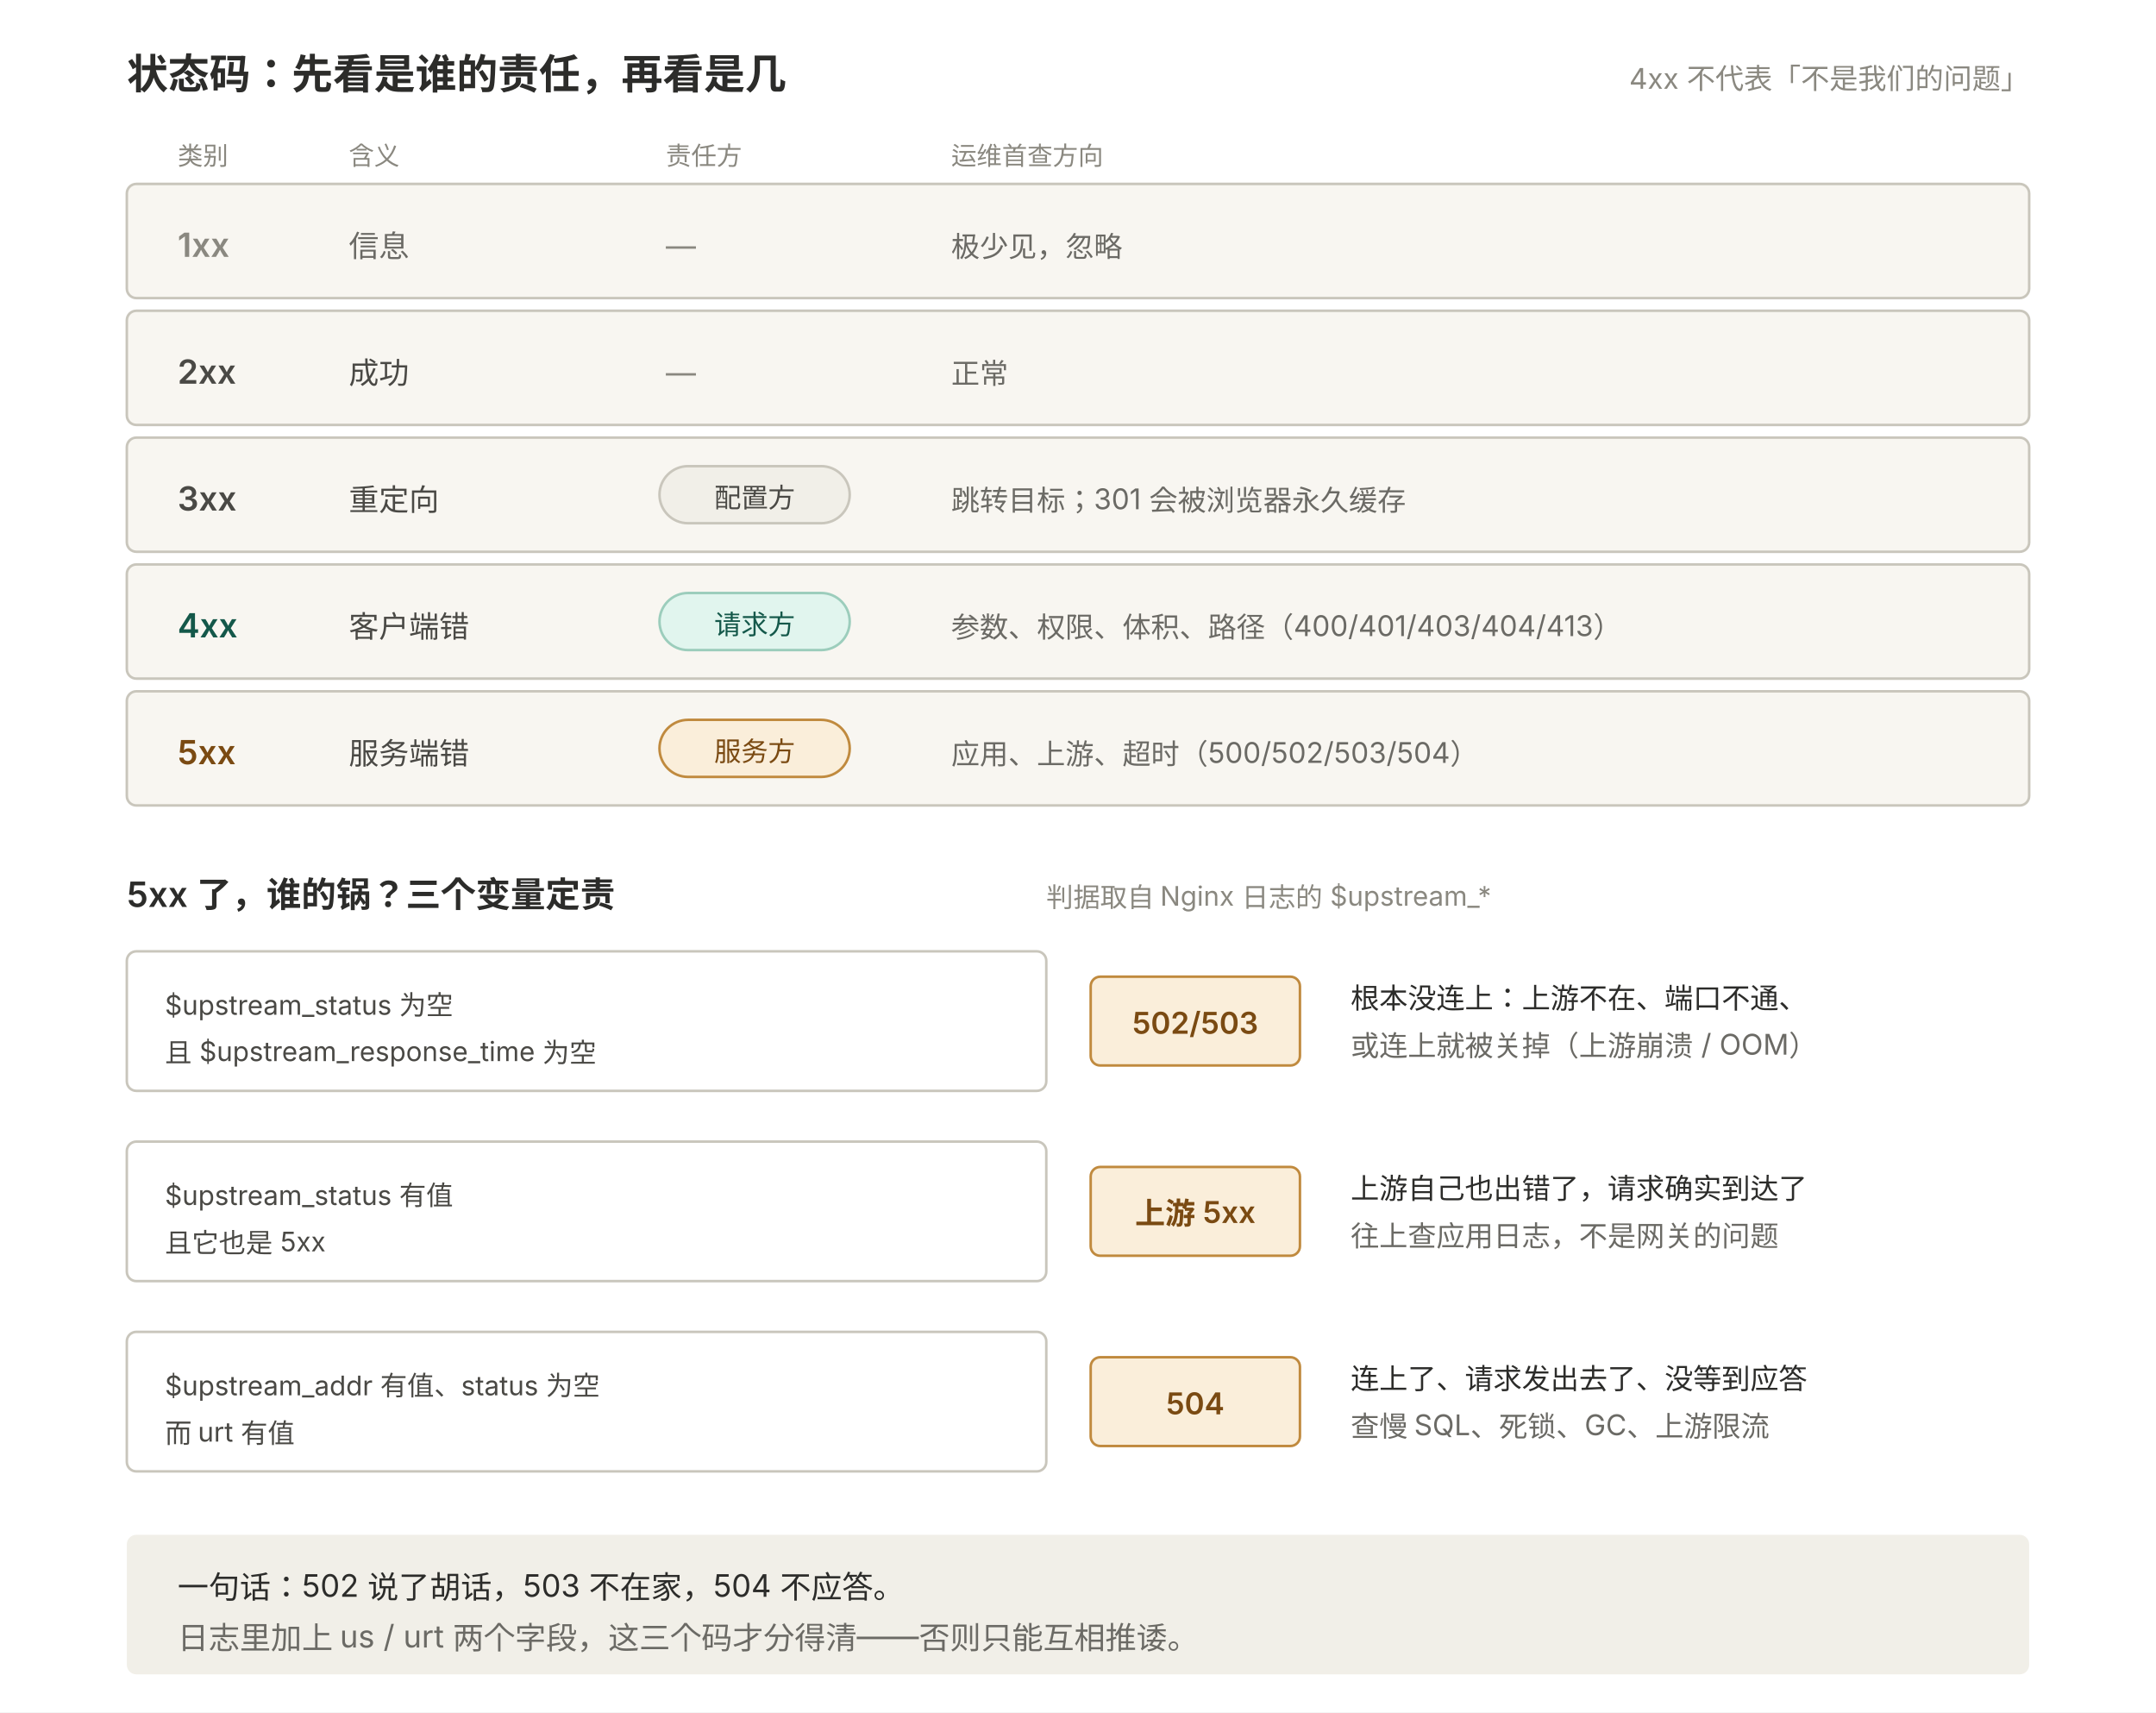
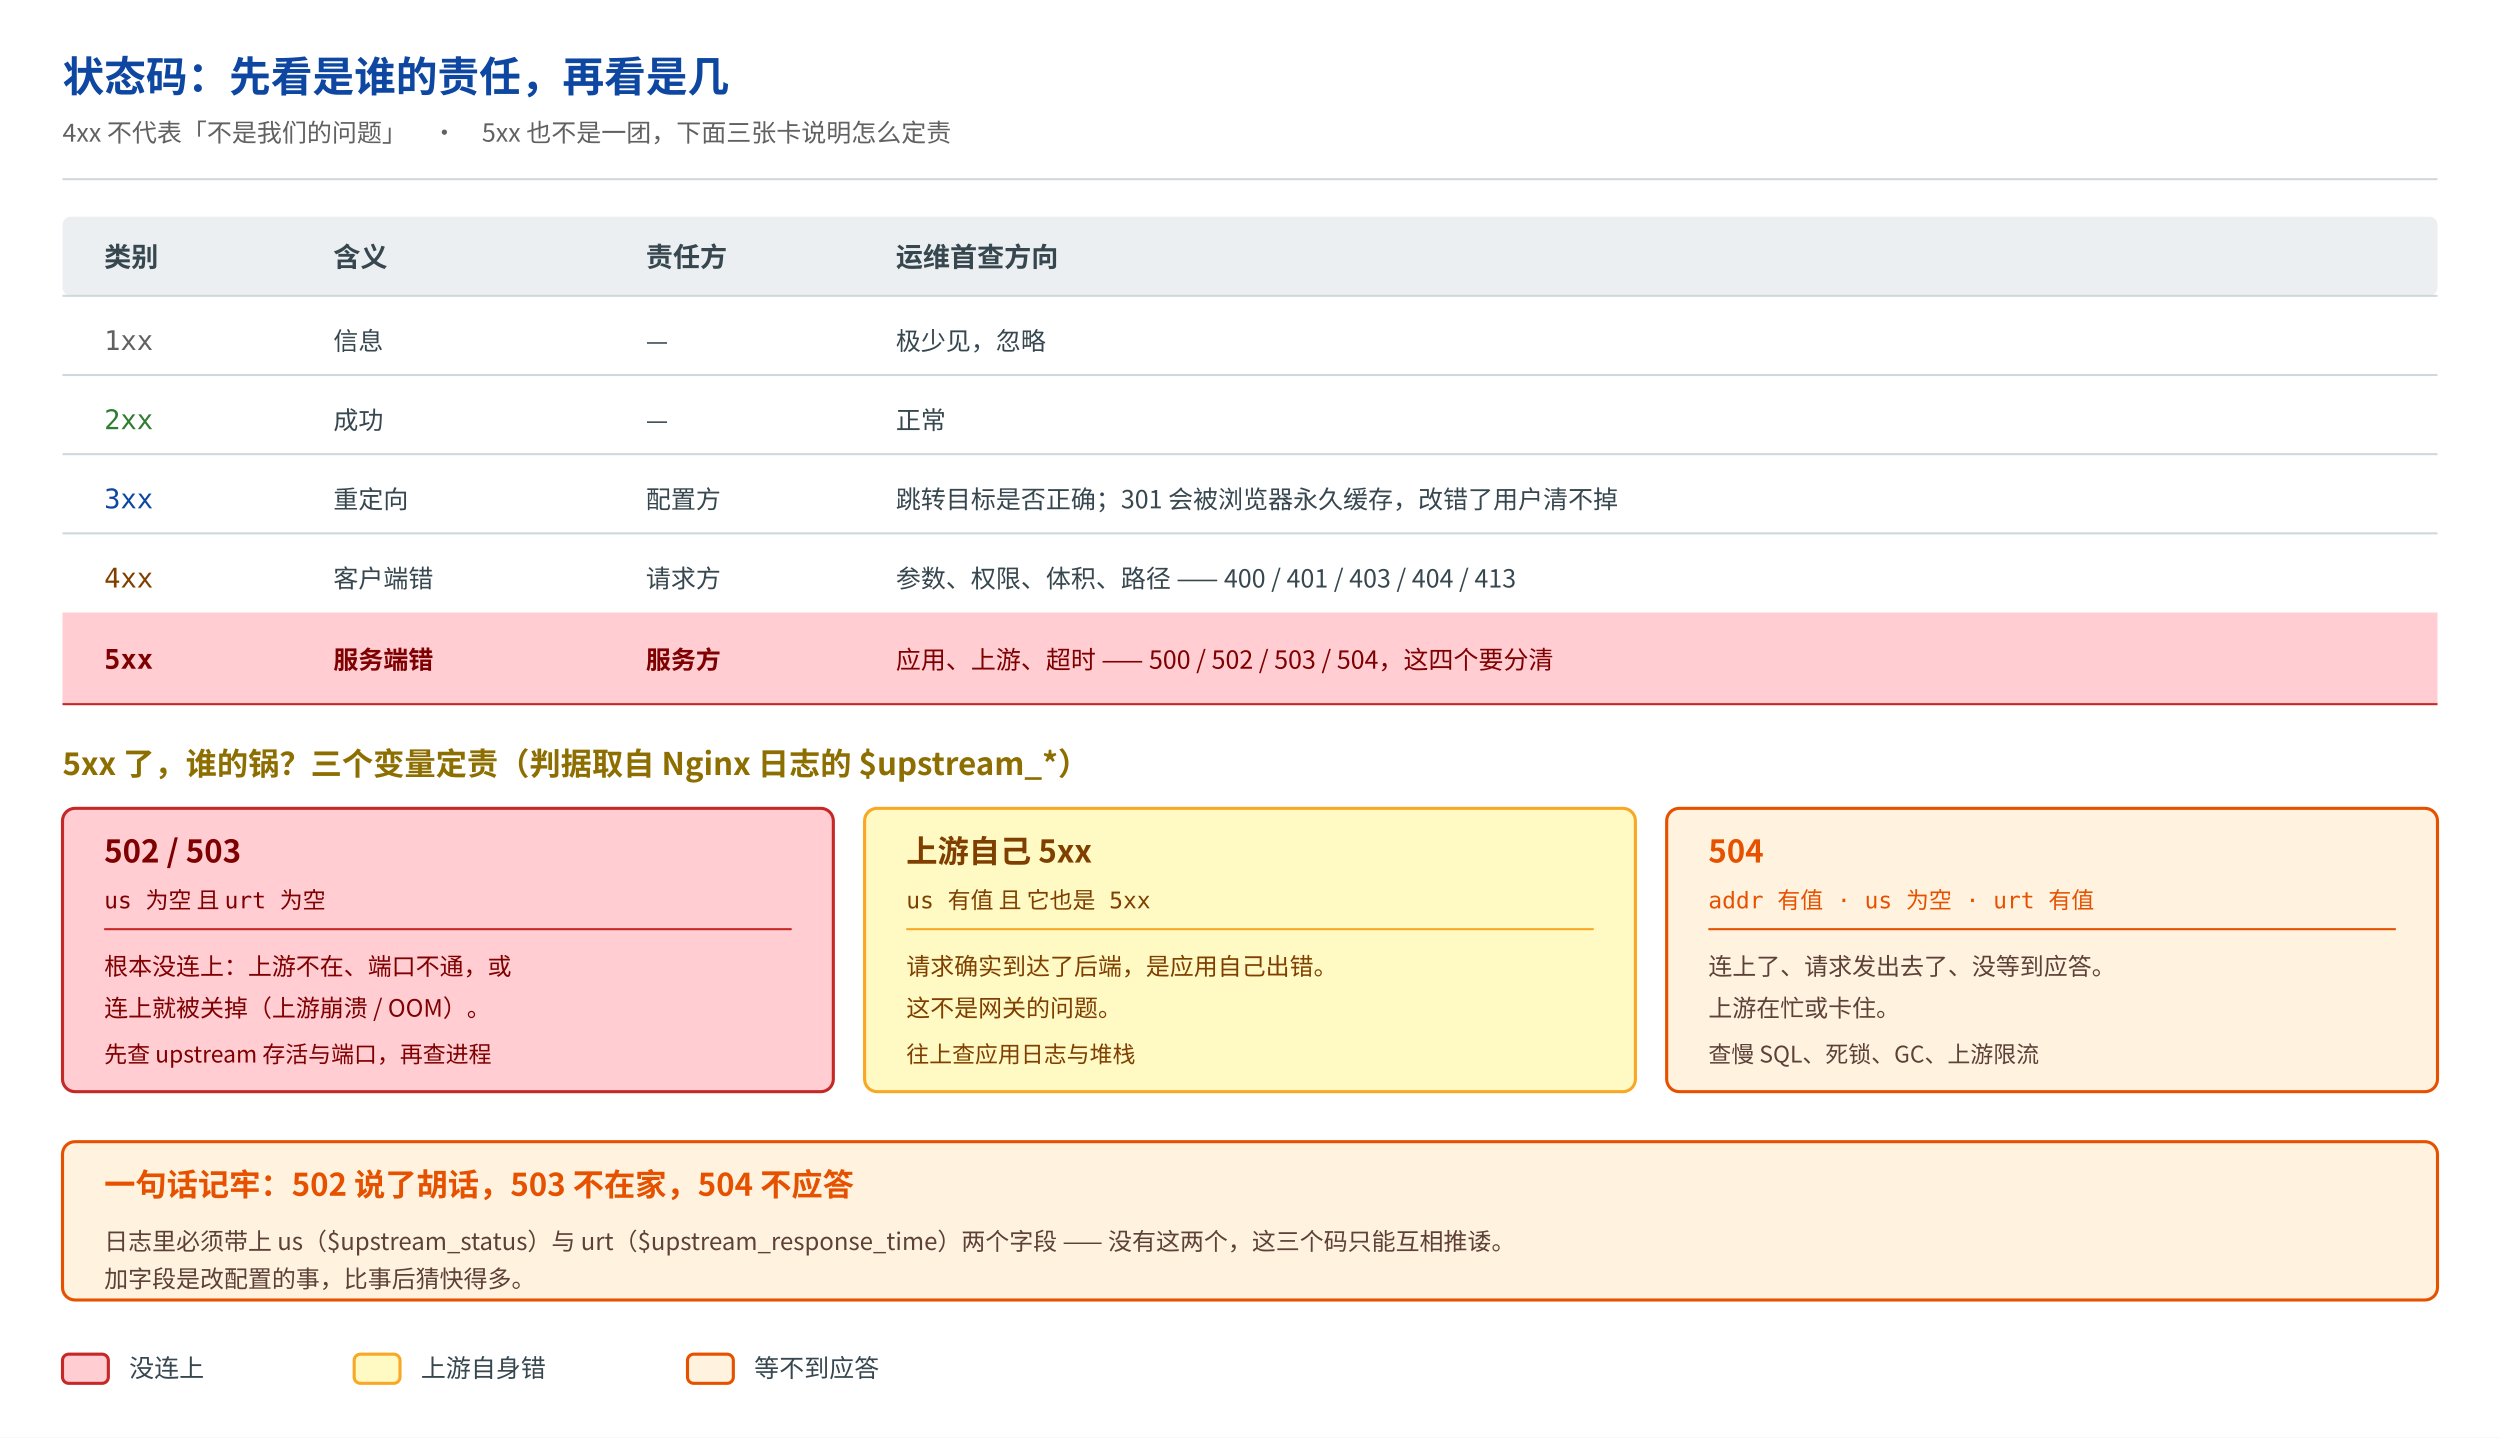
- <svg xmlns="http://www.w3.org/2000/svg" viewBox="0 0 1200 952.94" width="1200" height="952.94" font-family="-apple-system, 'Segoe UI', 'Microsoft YaHei', 'PingFang SC', sans-serif">
-   <g transform="scale(1.764706)">
-     <rect width="680" height="540" fill="#FFFFFF" />
-     <g>
-       <text x="40" y="28" font-size="13" font-weight="600" fill="#2C2C2A">状态码：先看是谁的责任，再看是几</text>
-       <text x="640" y="28" font-size="9" fill="#8A8880" text-anchor="end">4xx 不代表「不是我们的问题」</text>
-       <text x="56" y="52" font-size="8" fill="#8A8880">类别</text>
-       <text x="110" y="52" font-size="8" fill="#8A8880">含义</text>
-       <text x="210" y="52" font-size="8" fill="#8A8880">责任方</text>
-       <text x="300" y="52" font-size="8" fill="#8A8880">运维首查方向</text>
-       <rect x="40" y="58" width="600" height="36" rx="3" fill="#F8F6F1" stroke="#C9C6BC" stroke-width="0.8" />
-       <text x="56" y="81" font-size="10.5" font-weight="600" fill="#8A8880">1xx</text>
-       <text x="110" y="81" font-size="9.5" fill="#6B6A65">信息</text>
-       <text x="210" y="81" font-size="9.5" fill="#8A8880">—</text>
-       <text x="300" y="81" font-size="9" fill="#6B6A65">极少见，忽略</text>
-       <rect x="40" y="98" width="600" height="36" rx="3" fill="#F8F6F1" stroke="#C9C6BC" stroke-width="0.8" />
-       <text x="56" y="121" font-size="10.5" font-weight="600" fill="#4A4945">2xx</text>
-       <text x="110" y="121" font-size="9.5" fill="#4A4945">成功</text>
-       <text x="210" y="121" font-size="9.5" fill="#8A8880">—</text>
-       <text x="300" y="121" font-size="9" fill="#6B6A65">正常</text>
-       <rect x="40" y="138" width="600" height="36" rx="3" fill="#F8F6F1" stroke="#C9C6BC" stroke-width="0.8" />
-       <text x="56" y="161" font-size="10.5" font-weight="600" fill="#4A4945">3xx</text>
-       <text x="110" y="161" font-size="9.5" fill="#4A4945">重定向</text>
-       <rect x="208" y="147" width="60" height="18" rx="9" fill="#F1EFE8" stroke="#C9C6BC" stroke-width="0.8" />
-       <text x="238" y="160" font-size="8.5" fill="#4A4945" text-anchor="middle">配置方</text>
-       <text x="300" y="161" font-size="9" fill="#6B6A65">跳转目标；301 会被浏览器永久缓存</text>
-       <rect x="40" y="178" width="600" height="36" rx="3" fill="#F8F6F1" stroke="#C9C6BC" stroke-width="0.8" />
-       <text x="56" y="201" font-size="10.5" font-weight="600" fill="#14584A">4xx</text>
-       <text x="110" y="201" font-size="9.5" fill="#4A4945">客户端错</text>
-       <rect x="208" y="187" width="60" height="18" rx="9" fill="#E1F5EE" stroke="#9CCDBC" stroke-width="0.8" />
-       <text x="238" y="200" font-size="8.5" fill="#14584A" text-anchor="middle">请求方</text>
-       <text x="300" y="201" font-size="9" fill="#6B6A65">参数、权限、体积、路径（400/401/403/404/413）</text>
-       <rect x="40" y="218" width="600" height="36" rx="3" fill="#F8F6F1" stroke="#C9C6BC" stroke-width="0.8" />
-       <text x="56" y="241" font-size="10.5" font-weight="600" fill="#7A4A12">5xx</text>
-       <text x="110" y="241" font-size="9.5" fill="#4A4945">服务端错</text>
-       <rect x="208" y="227" width="60" height="18" rx="9" fill="#FAEEDA" stroke="#C08A3E" stroke-width="0.8" />
-       <text x="238" y="240" font-size="8.5" fill="#7A4A12" text-anchor="middle">服务方</text>
-       <text x="300" y="241" font-size="9" fill="#6B6A65">应用、上游、超时（500/502/503/504）</text>
-       <text x="40" y="286" font-size="11" font-weight="600" fill="#2C2C2A">5xx 了，谁的锅？三个变量定责</text>
-       <text x="330" y="286" font-size="8.5" fill="#8A8880">判据取自 Nginx 日志的 $upstream_*</text>
-       <rect x="40" y="300" width="290" height="44" rx="3" fill="#FFFFFF" stroke="#C9C6BC" stroke-width="0.8" />
-       <text x="52" y="320" font-size="8.5" fill="#4A4945">$upstream_status 为空</text>
-       <text x="52" y="335" font-size="8.5" fill="#4A4945">且 $upstream_response_time 为空</text>
-       <rect x="344" y="308" width="66" height="28" rx="3" fill="#FAEEDA" stroke="#C08A3E" stroke-width="0.8" />
-       <text x="377" y="326" font-size="9.5" font-weight="600" fill="#7A4A12" text-anchor="middle">502/503</text>
-       <text x="426" y="318" font-size="9" fill="#2C2C2A">根本没连上：上游不在、端口不通、</text>
-       <text x="426" y="333" font-size="9" fill="#6B6A65">或连上就被关掉（上游崩溃 / OOM）</text>
-       <rect x="40" y="360" width="290" height="44" rx="3" fill="#FFFFFF" stroke="#C9C6BC" stroke-width="0.8" />
-       <text x="52" y="380" font-size="8.5" fill="#4A4945">$upstream_status 有值</text>
-       <text x="52" y="395" font-size="8.5" fill="#4A4945">且它也是 5xx</text>
-       <rect x="344" y="368" width="66" height="28" rx="3" fill="#FAEEDA" stroke="#C08A3E" stroke-width="0.8" />
-       <text x="377" y="386" font-size="9.5" font-weight="600" fill="#7A4A12" text-anchor="middle">上游 5xx</text>
-       <text x="426" y="378" font-size="9" fill="#2C2C2A">上游自己也出错了，请求确实到达了</text>
-       <text x="426" y="393" font-size="9" fill="#6B6A65">往上查应用日志，不是网关的问题</text>
-       <rect x="40" y="420" width="290" height="44" rx="3" fill="#FFFFFF" stroke="#C9C6BC" stroke-width="0.8" />
-       <text x="52" y="440" font-size="8.5" fill="#4A4945">$upstream_addr 有值、status 为空</text>
-       <text x="52" y="455" font-size="8.5" fill="#4A4945">而 urt 有值</text>
-       <rect x="344" y="428" width="66" height="28" rx="3" fill="#FAEEDA" stroke="#C08A3E" stroke-width="0.8" />
-       <text x="377" y="446" font-size="9.5" font-weight="600" fill="#7A4A12" text-anchor="middle">504</text>
-       <text x="426" y="438" font-size="9" fill="#2C2C2A">连上了、请求发出去了、没等到应答</text>
-       <text x="426" y="453" font-size="9" fill="#6B6A65">查慢 SQL、死锁、GC、上游限流</text>
-       <rect x="40" y="484" width="600" height="44" rx="3" fill="#F1EFE8" />
-       <text x="56" y="504" font-size="9.8" fill="#2C2C2A">一句话：502 说了胡话，503 不在家，504 不应答。</text>
-       <text x="56" y="520" font-size="9.8" fill="#6B6A65">日志里加上 us / urt 两个字段，这三个码才分得清——否则只能互相推诿。</text>
-     </g>
-   </g>
+ <svg xmlns="http://www.w3.org/2000/svg" width="1200" height="690" viewBox="0 0 1200 690">
+   <rect x="0" y="0" width="1200" height="690" fill="#ffffff" />
+   <text x="30" y="44" font-size="20" font-weight="bold" fill="#0d47a1" font-family="Microsoft YaHei, PingFang SC, Noto Sans CJK SC, sans-serif">状态码：先看是谁的责任，再看是几</text>
+   <text x="30" y="68" font-size="12" fill="#616161" font-family="Microsoft YaHei, PingFang SC, Noto Sans CJK SC, sans-serif">4xx 不代表「不是我们的问题」　·　5xx 也不是一团，下面三张卡说明怎么定责</text>
+   <line x1="30" y1="86" x2="1170" y2="86" stroke="#cfd8dc" stroke-width="1" />
+   <rect x="30" y="104" width="1140" height="38" rx="4" fill="#eceff1" />
+   <text x="50" y="128" font-size="13" font-weight="bold" fill="#37474f" font-family="Microsoft YaHei, PingFang SC, Noto Sans CJK SC, sans-serif">类别</text>
+   <text x="160" y="128" font-size="13" font-weight="bold" fill="#37474f" font-family="Microsoft YaHei, PingFang SC, Noto Sans CJK SC, sans-serif">含义</text>
+   <text x="310" y="128" font-size="13" font-weight="bold" fill="#37474f" font-family="Microsoft YaHei, PingFang SC, Noto Sans CJK SC, sans-serif">责任方</text>
+   <text x="430" y="128" font-size="13" font-weight="bold" fill="#37474f" font-family="Microsoft YaHei, PingFang SC, Noto Sans CJK SC, sans-serif">运维首查方向</text>
+   <line x1="30" y1="142" x2="1170" y2="142" stroke="#cfd8dc" stroke-width="1" />
+   <text x="50" y="168" font-size="13" fill="#616161" font-family="ui-monospace,Menlo,Consolas,monospace">1xx</text>
+   <text x="160" y="168" font-size="12" fill="#37474f" font-family="Microsoft YaHei, PingFang SC, Noto Sans CJK SC, sans-serif">信息</text>
+   <text x="310" y="168" font-size="12" fill="#37474f" font-family="Microsoft YaHei, PingFang SC, Noto Sans CJK SC, sans-serif">—</text>
+   <text x="430" y="168" font-size="12" fill="#37474f" font-family="Microsoft YaHei, PingFang SC, Noto Sans CJK SC, sans-serif">极少见，忽略</text>
+   <line x1="30" y1="180" x2="1170" y2="180" stroke="#cfd8dc" stroke-width="1" />
+   <text x="50" y="206" font-size="13" fill="#2e7d32" font-family="ui-monospace,Menlo,Consolas,monospace">2xx</text>
+   <text x="160" y="206" font-size="12" fill="#37474f" font-family="Microsoft YaHei, PingFang SC, Noto Sans CJK SC, sans-serif">成功</text>
+   <text x="310" y="206" font-size="12" fill="#37474f" font-family="Microsoft YaHei, PingFang SC, Noto Sans CJK SC, sans-serif">—</text>
+   <text x="430" y="206" font-size="12" fill="#37474f" font-family="Microsoft YaHei, PingFang SC, Noto Sans CJK SC, sans-serif">正常</text>
+   <line x1="30" y1="218" x2="1170" y2="218" stroke="#cfd8dc" stroke-width="1" />
+   <text x="50" y="244" font-size="13" fill="#0d47a1" font-family="ui-monospace,Menlo,Consolas,monospace">3xx</text>
+   <text x="160" y="244" font-size="12" fill="#37474f" font-family="Microsoft YaHei, PingFang SC, Noto Sans CJK SC, sans-serif">重定向</text>
+   <text x="310" y="244" font-size="12" fill="#37474f" font-family="Microsoft YaHei, PingFang SC, Noto Sans CJK SC, sans-serif">配置方</text>
+   <text x="430" y="244" font-size="12" fill="#37474f" font-family="Microsoft YaHei, PingFang SC, Noto Sans CJK SC, sans-serif">跳转目标是否正确；301 会被浏览器永久缓存，改错了用户清不掉</text>
+   <line x1="30" y1="256" x2="1170" y2="256" stroke="#cfd8dc" stroke-width="1" />
+   <text x="50" y="282" font-size="13" fill="#7f3f00" font-family="ui-monospace,Menlo,Consolas,monospace">4xx</text>
+   <text x="160" y="282" font-size="12" fill="#37474f" font-family="Microsoft YaHei, PingFang SC, Noto Sans CJK SC, sans-serif">客户端错</text>
+   <text x="310" y="282" font-size="12" fill="#37474f" font-family="Microsoft YaHei, PingFang SC, Noto Sans CJK SC, sans-serif">请求方</text>
+   <text x="430" y="282" font-size="12" fill="#37474f" font-family="Microsoft YaHei, PingFang SC, Noto Sans CJK SC, sans-serif">参数、权限、体积、路径 —— 400 / 401 / 403 / 404 / 413</text>
+   <rect x="30" y="294" width="1140" height="44" fill="#ffcdd2" />
+   <text x="50" y="321" font-size="13" font-weight="bold" fill="#7f0000" font-family="ui-monospace,Menlo,Consolas,monospace">5xx</text>
+   <text x="160" y="321" font-size="12" font-weight="bold" fill="#7f0000" font-family="Microsoft YaHei, PingFang SC, Noto Sans CJK SC, sans-serif">服务端错</text>
+   <text x="310" y="321" font-size="12" font-weight="bold" fill="#7f0000" font-family="Microsoft YaHei, PingFang SC, Noto Sans CJK SC, sans-serif">服务方</text>
+   <text x="430" y="321" font-size="12" fill="#7f0000" font-family="Microsoft YaHei, PingFang SC, Noto Sans CJK SC, sans-serif">应用、上游、超时 —— 500 / 502 / 503 / 504，这四个要分清</text>
+   <line x1="30" y1="338" x2="1170" y2="338" stroke="#c62828" stroke-width="1" />
+   <text x="30" y="372" font-size="15" font-weight="bold" fill="#8d6e00" font-family="Microsoft YaHei, PingFang SC, Noto Sans CJK SC, sans-serif">5xx 了，谁的锅？三个变量定责（判据取自 Nginx 日志的 $upstream_*）</text>
+   <rect x="30" y="388" width="370" height="136" rx="6" fill="#ffcdd2" stroke="#c62828" stroke-width="1.5" />
+   <text x="50" y="414" font-size="15" font-weight="bold" fill="#7f0000" font-family="Microsoft YaHei, PingFang SC, Noto Sans CJK SC, sans-serif">502 / 503</text>
+   <text x="50" y="436" font-size="11" fill="#7f0000" font-family="ui-monospace,Menlo,Consolas,monospace">us 为空 且 urt 为空</text>
+   <line x1="50" y1="446" x2="380" y2="446" stroke="#c62828" stroke-width="1" />
+   <text x="50" y="468" font-size="11.5" fill="#7f0000" font-family="Microsoft YaHei, PingFang SC, Noto Sans CJK SC, sans-serif">根本没连上：上游不在、端口不通，或</text>
+   <text x="50" y="488" font-size="11.5" fill="#7f0000" font-family="Microsoft YaHei, PingFang SC, Noto Sans CJK SC, sans-serif">连上就被关掉（上游崩溃 / OOM）。</text>
+   <text x="50" y="510" font-size="11" fill="#7f0000" font-family="Microsoft YaHei, PingFang SC, Noto Sans CJK SC, sans-serif">先查 upstream 存活与端口，再查进程</text>
+   <rect x="415" y="388" width="370" height="136" rx="6" fill="#fff9c4" stroke="#f9a825" stroke-width="1.5" />
+   <text x="435" y="414" font-size="15" font-weight="bold" fill="#7f3f00" font-family="Microsoft YaHei, PingFang SC, Noto Sans CJK SC, sans-serif">上游自己 5xx</text>
+   <text x="435" y="436" font-size="11" fill="#7f3f00" font-family="ui-monospace,Menlo,Consolas,monospace">us 有值 且 它也是 5xx</text>
+   <line x1="435" y1="446" x2="765" y2="446" stroke="#f9a825" stroke-width="1" />
+   <text x="435" y="468" font-size="11.5" fill="#7f3f00" font-family="Microsoft YaHei, PingFang SC, Noto Sans CJK SC, sans-serif">请求确实到达了后端，是应用自己出错。</text>
+   <text x="435" y="488" font-size="11.5" fill="#7f3f00" font-family="Microsoft YaHei, PingFang SC, Noto Sans CJK SC, sans-serif">这不是网关的问题。</text>
+   <text x="435" y="510" font-size="11" fill="#7f3f00" font-family="Microsoft YaHei, PingFang SC, Noto Sans CJK SC, sans-serif">往上查应用日志与堆栈</text>
+   <rect x="800" y="388" width="370" height="136" rx="6" fill="#fff3e0" stroke="#e65100" stroke-width="1.5" />
+   <text x="820" y="414" font-size="15" font-weight="bold" fill="#e65100" font-family="Microsoft YaHei, PingFang SC, Noto Sans CJK SC, sans-serif">504</text>
+   <text x="820" y="436" font-size="11" fill="#e65100" font-family="ui-monospace,Menlo,Consolas,monospace">addr 有值 · us 为空 · urt 有值</text>
+   <line x1="820" y1="446" x2="1150" y2="446" stroke="#e65100" stroke-width="1" />
+   <text x="820" y="468" font-size="11.5" fill="#5d4037" font-family="Microsoft YaHei, PingFang SC, Noto Sans CJK SC, sans-serif">连上了、请求发出去了、没等到应答。</text>
+   <text x="820" y="488" font-size="11.5" fill="#5d4037" font-family="Microsoft YaHei, PingFang SC, Noto Sans CJK SC, sans-serif">上游在忙或卡住。</text>
+   <text x="820" y="510" font-size="11" fill="#5d4037" font-family="Microsoft YaHei, PingFang SC, Noto Sans CJK SC, sans-serif">查慢 SQL、死锁、GC、上游限流</text>
+   <rect x="30" y="548" width="1140" height="76" rx="6" fill="#fff3e0" stroke="#e65100" stroke-width="1.5" />
+   <text x="50" y="574" font-size="15" font-weight="bold" fill="#e65100" font-family="Microsoft YaHei, PingFang SC, Noto Sans CJK SC, sans-serif">一句话记牢：502 说了胡话，503 不在家，504 不应答</text>
+   <text x="50" y="600" font-size="11.5" fill="#5d4037" font-family="Microsoft YaHei, PingFang SC, Noto Sans CJK SC, sans-serif">日志里必须带上 us（$upstream_status）与 urt（$upstream_response_time）两个字段 —— 没有这两个，这三个码只能互相推诿。</text>
+   <text x="50" y="618" font-size="11.5" fill="#5d4037" font-family="Microsoft YaHei, PingFang SC, Noto Sans CJK SC, sans-serif">加字段是改配置的事，比事后猜快得多。</text>
+   <rect x="30" y="650" width="22" height="14" rx="3" fill="#ffcdd2" stroke="#c62828" stroke-width="1.5" />
+   <text x="62" y="661" font-size="12" fill="#37474f" font-family="Microsoft YaHei, PingFang SC, Noto Sans CJK SC, sans-serif">没连上</text>
+   <rect x="170" y="650" width="22" height="14" rx="3" fill="#fff9c4" stroke="#f9a825" stroke-width="1.5" />
+   <text x="202" y="661" font-size="12" fill="#37474f" font-family="Microsoft YaHei, PingFang SC, Noto Sans CJK SC, sans-serif">上游自身错</text>
+   <rect x="330" y="650" width="22" height="14" rx="3" fill="#fff3e0" stroke="#e65100" stroke-width="1.5" />
+   <text x="362" y="661" font-size="12" fill="#37474f" font-family="Microsoft YaHei, PingFang SC, Noto Sans CJK SC, sans-serif">等不到应答</text>
</svg>
